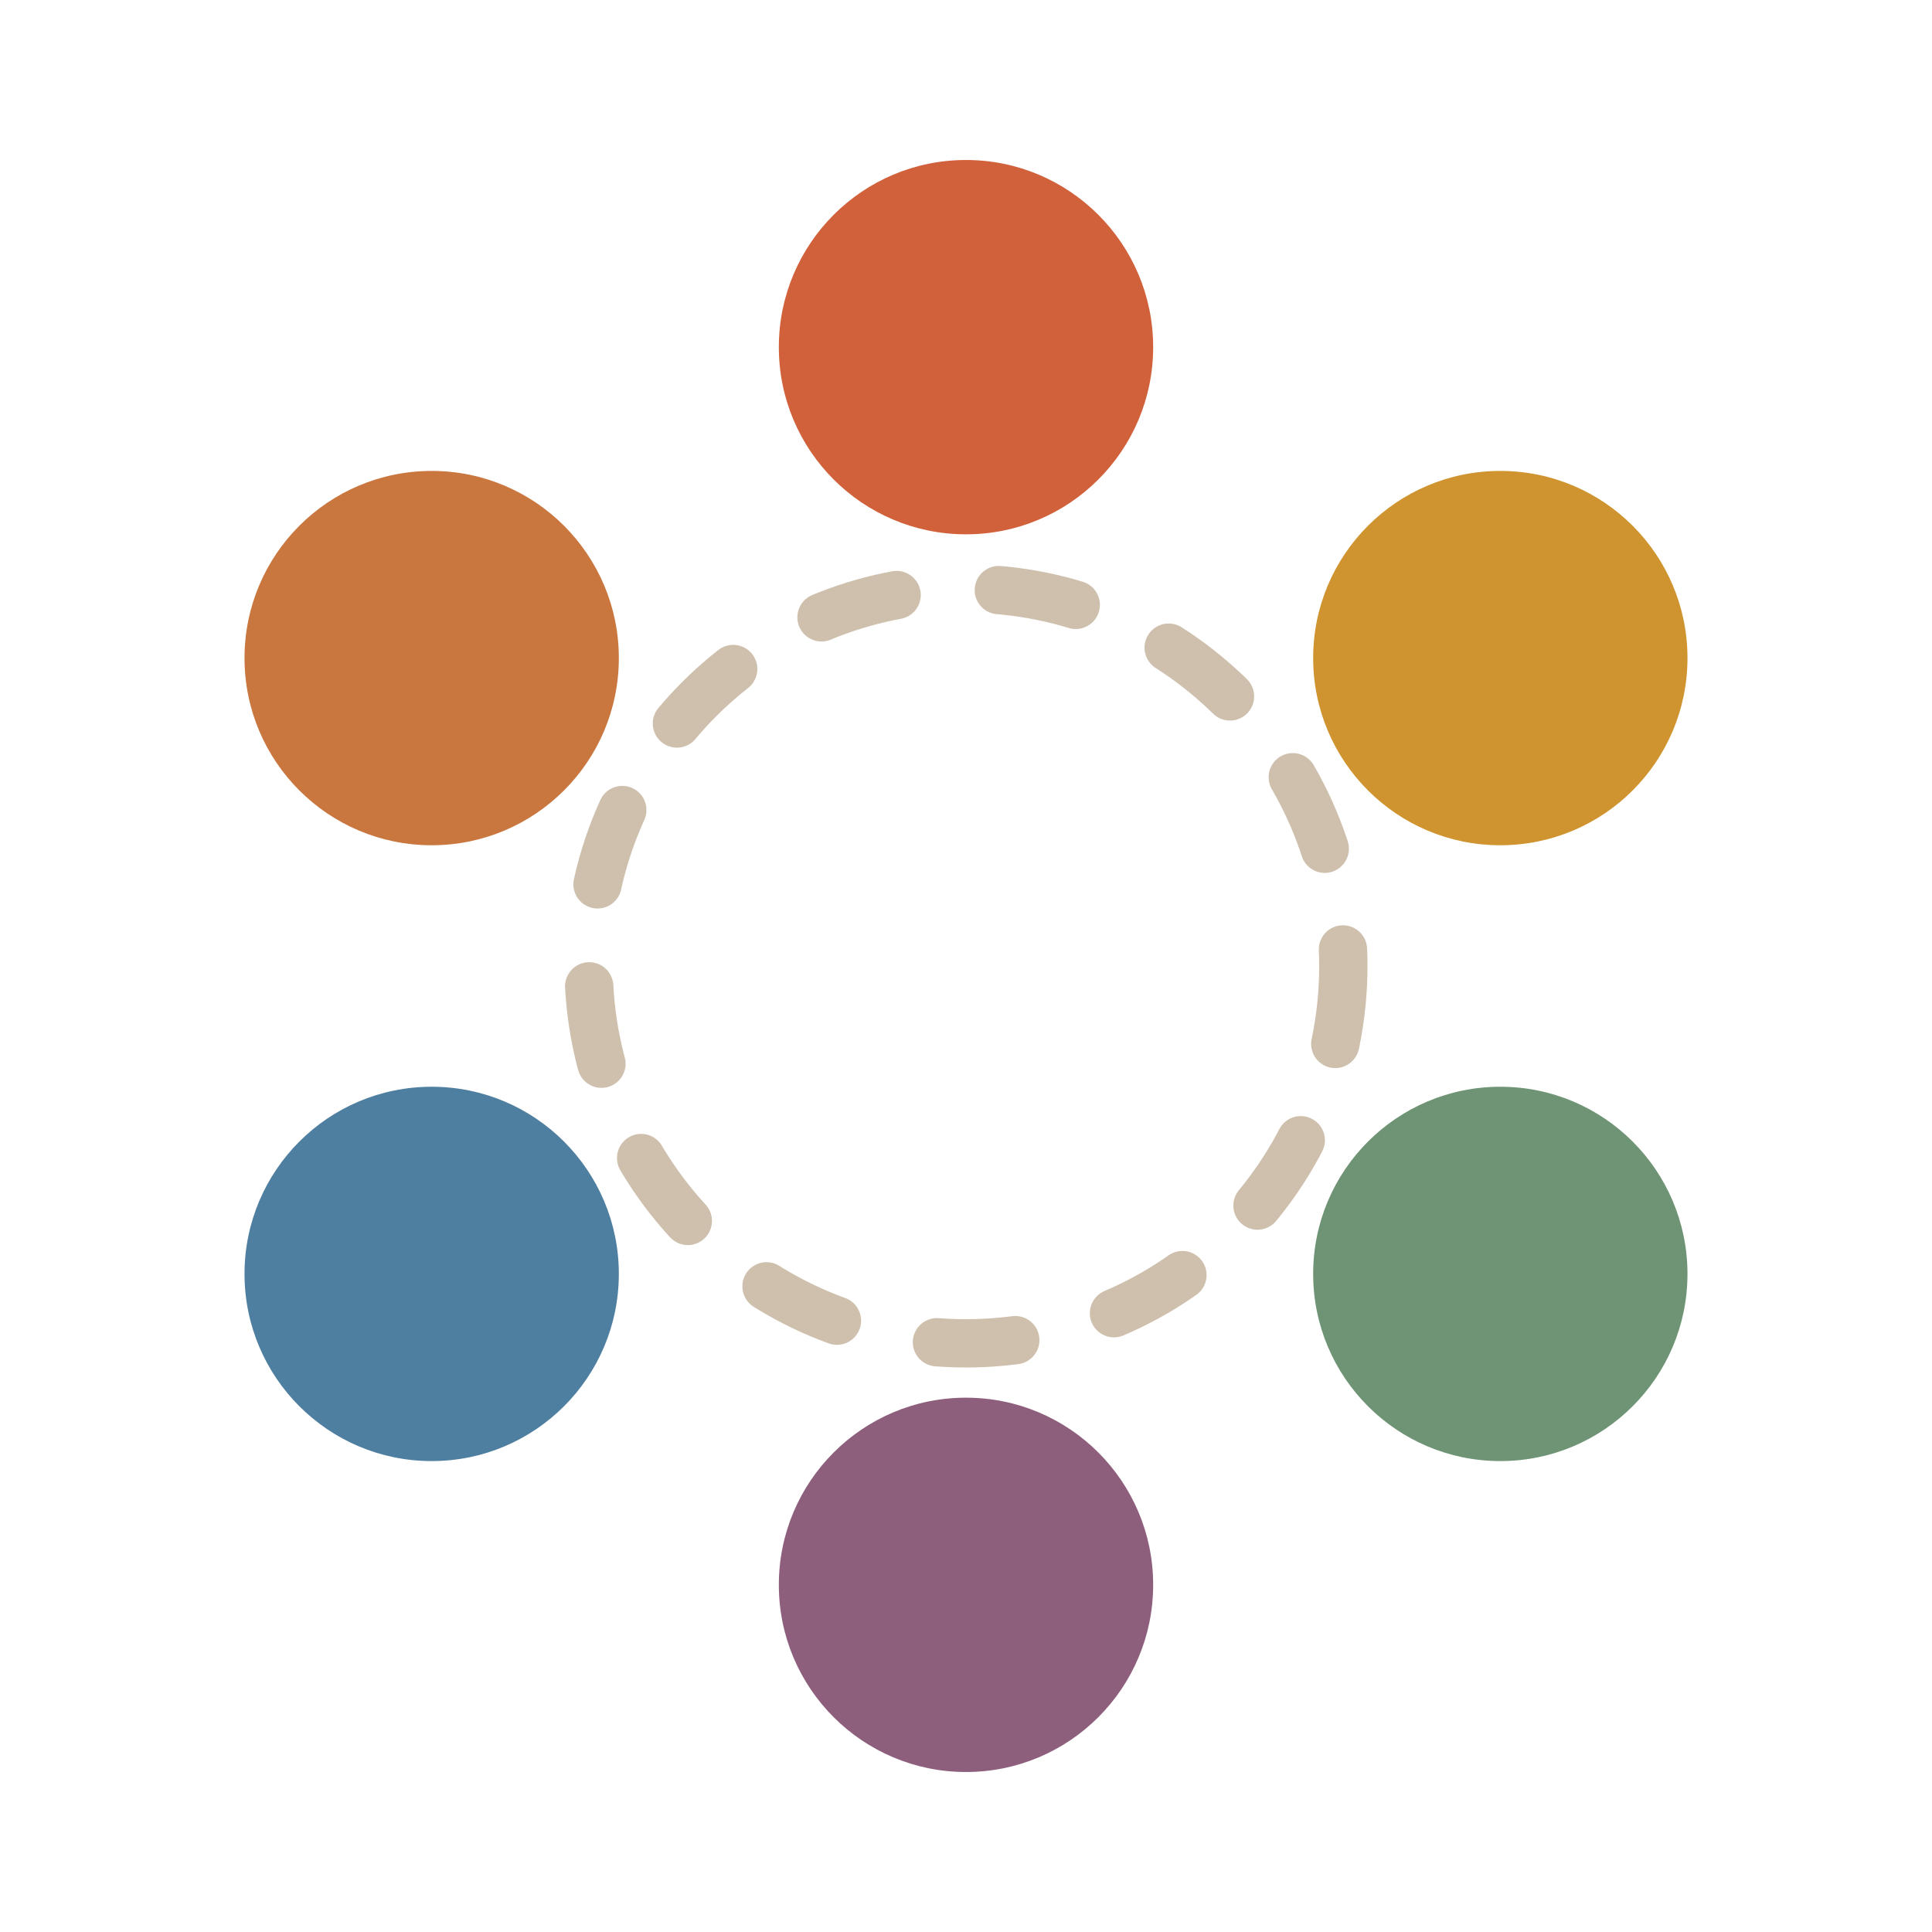
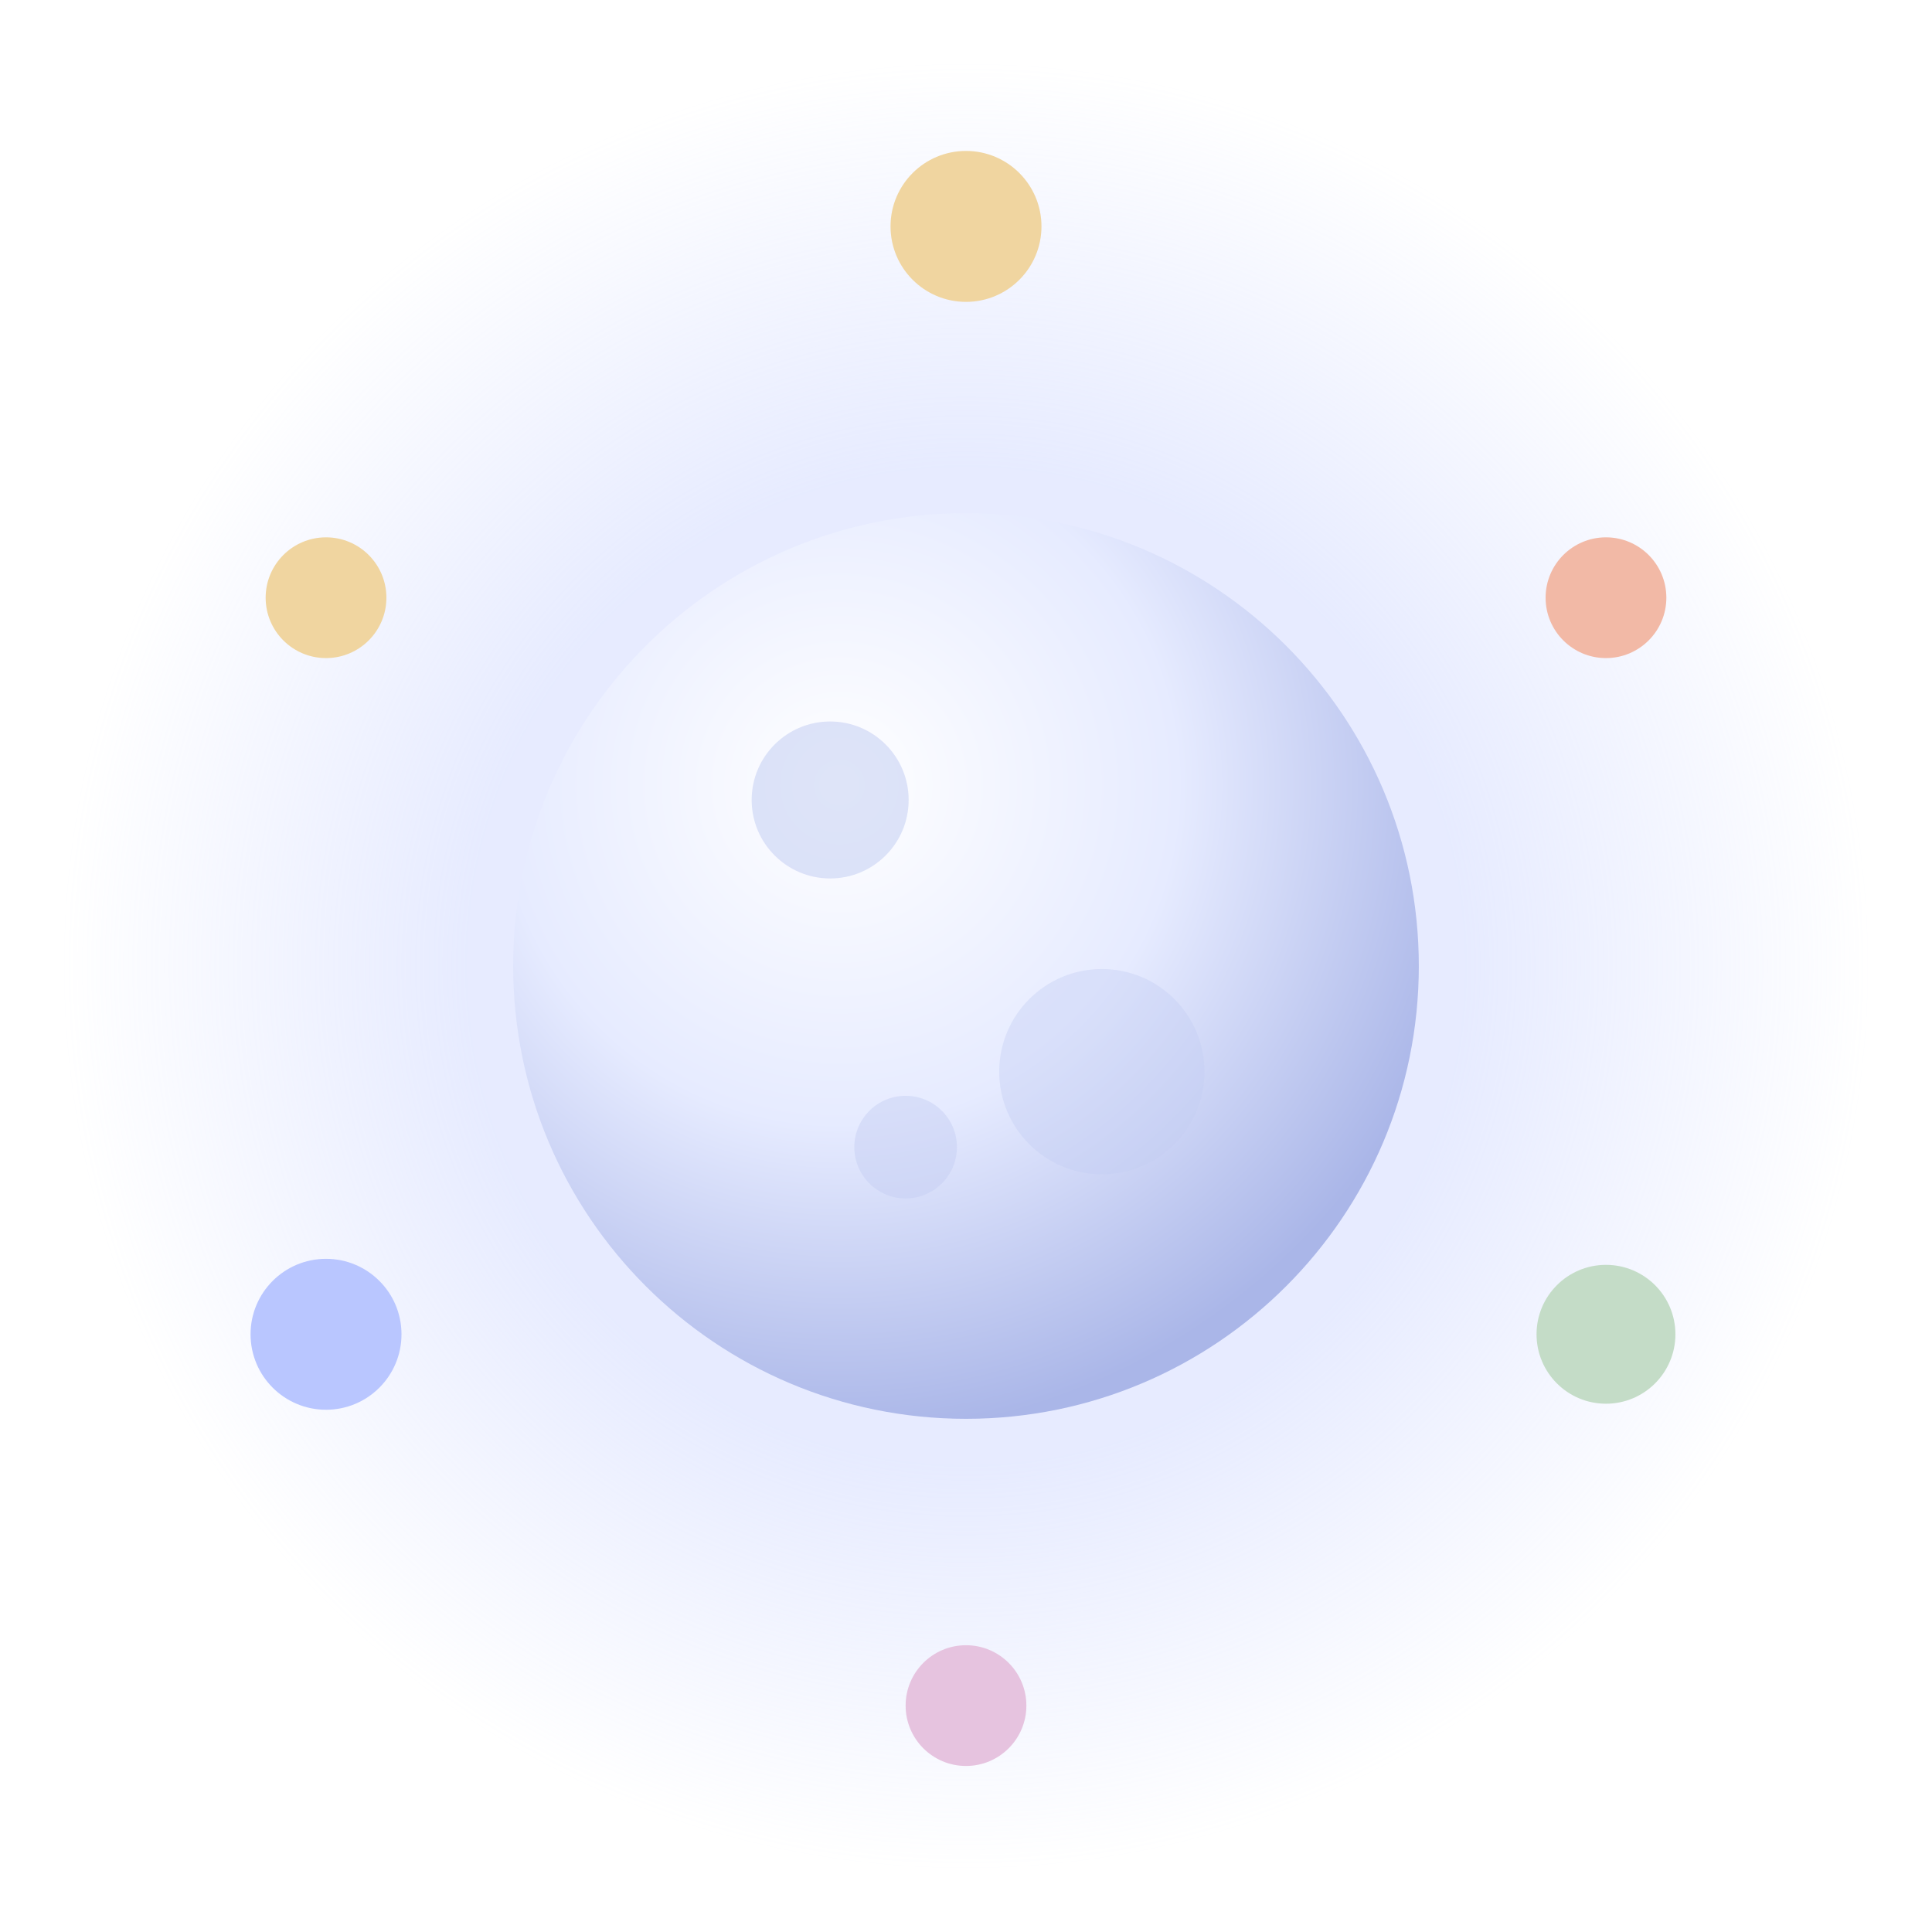
<svg xmlns="http://www.w3.org/2000/svg" viewBox="0 0 64 64" width="64" height="64">
-   <circle cx="32" cy="32" r="12.5" fill="none" stroke="#c9b9a4" stroke-width="1.6" stroke-dasharray="2.6 3.4" stroke-linecap="round" opacity="0.9" />
-   <circle cx="32" cy="11.5" r="6.2" fill="#d1613a" />
-   <circle cx="49.7" cy="21.8" r="6.2" fill="#cf942f" />
-   <circle cx="49.7" cy="42.2" r="6.2" fill="#6f9475" />
-   <circle cx="32" cy="52.5" r="6.2" fill="#8d5f7d" />
-   <circle cx="14.3" cy="42.2" r="6.2" fill="#4f7fa0" />
-   <circle cx="14.3" cy="21.8" r="6.2" fill="#c9773f" />
+   <defs>
+     <radialGradient id="m" cx="36%" cy="30%" r="72%">
+       <stop offset="0%" stop-color="#ffffff" />
+       <stop offset="52%" stop-color="#e6ebff" />
+       <stop offset="100%" stop-color="#aab6e8" />
+     </radialGradient>
+     <radialGradient id="halo" cx="50%" cy="50%" r="50%">
+       <stop offset="55%" stop-color="#b9c6ff" stop-opacity="0.35" />
+       <stop offset="100%" stop-color="#b9c6ff" stop-opacity="0" />
+     </radialGradient>
+   </defs>
+   <circle cx="32" cy="32" r="30" fill="url(#halo)" />
+   <circle cx="32" cy="32" r="15" fill="url(#m)" />
+   <circle cx="27.5" cy="26.5" r="2.6" fill="#c3cdf2" opacity="0.55" />
+   <circle cx="36.5" cy="35.5" r="3.4" fill="#c3cdf2" opacity="0.4" />
+   <circle cx="30" cy="38" r="1.7" fill="#c3cdf2" opacity="0.45" />
+   <circle cx="32" cy="7.5" r="2.5" fill="#f0d5a0" />
+   <circle cx="53.2" cy="19.8" r="2" fill="#f2b9a6" />
+   <circle cx="53.2" cy="44.2" r="2.3" fill="#c4dcc7" />
+   <circle cx="32" cy="56.5" r="2" fill="#e6c3df" />
+   <circle cx="10.8" cy="44.2" r="2.5" fill="#b9c6ff" />
+   <circle cx="10.8" cy="19.8" r="2" fill="#f0d5a0" />
</svg>
